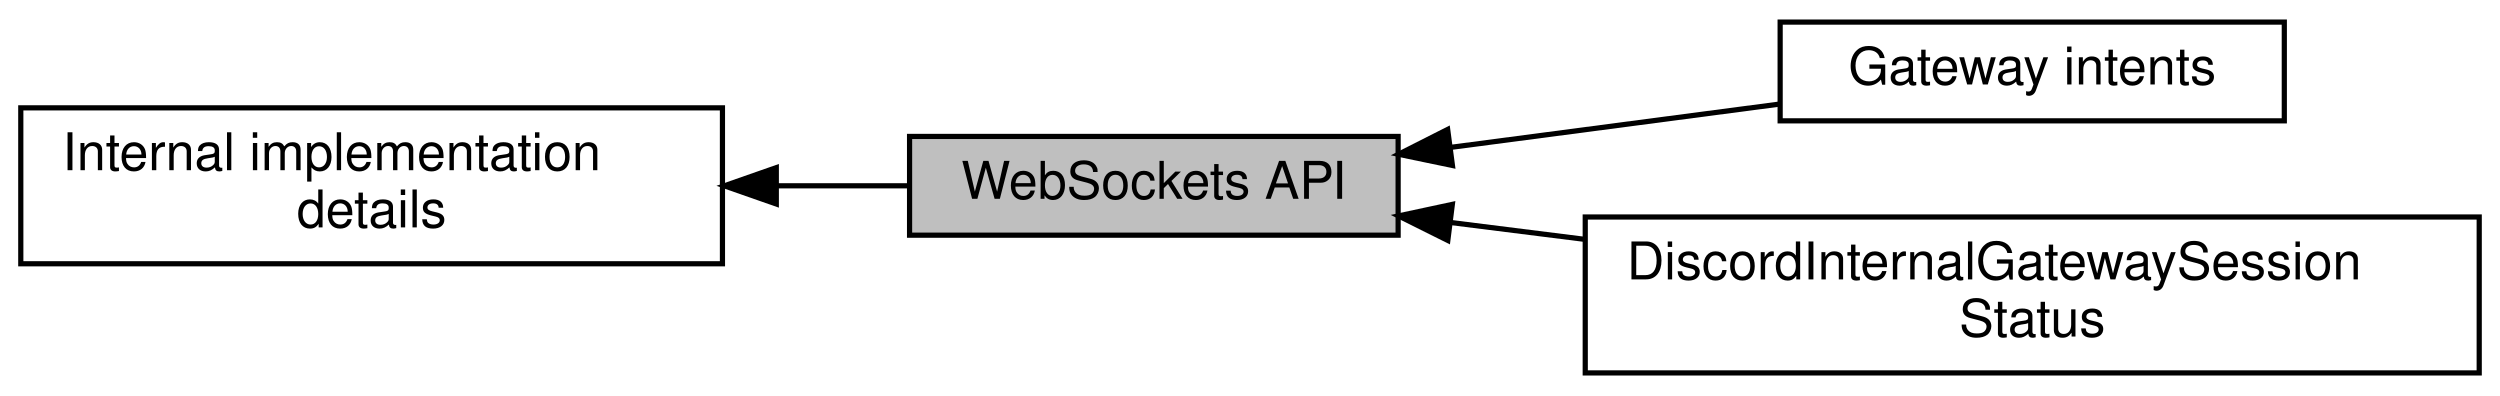
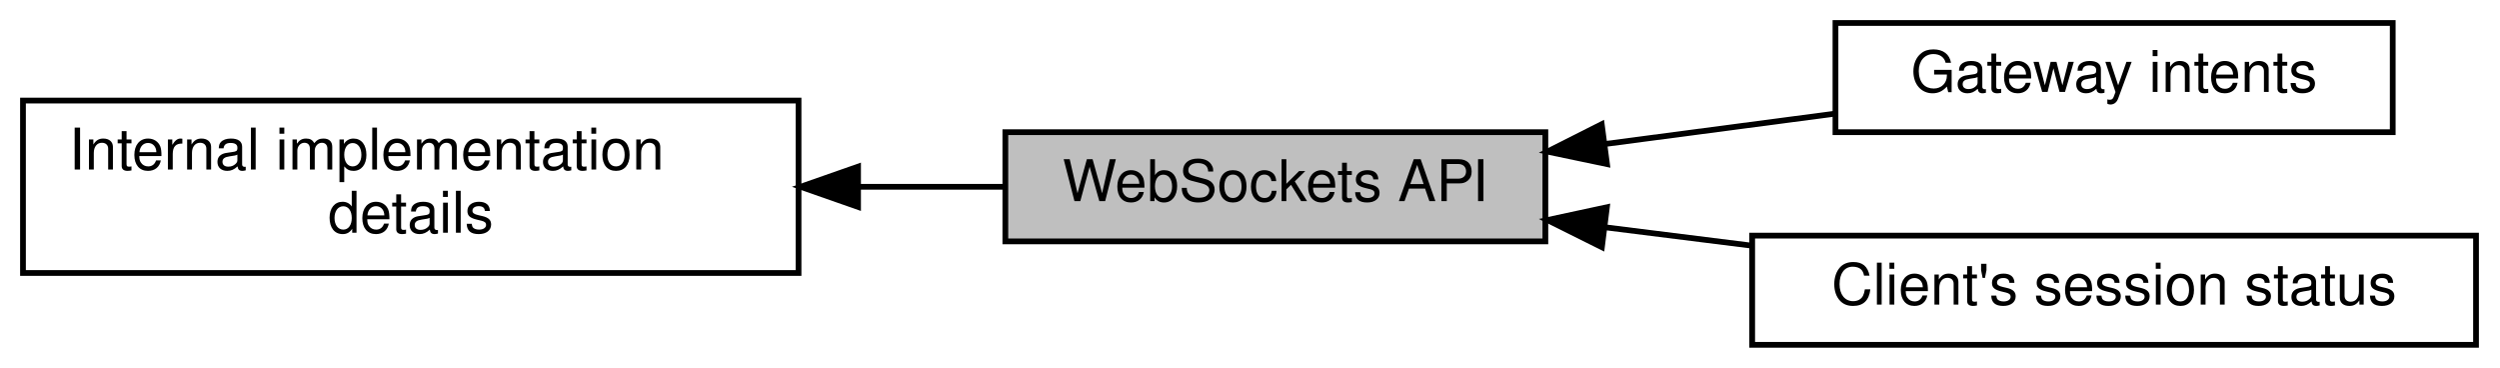
- <svg xmlns="http://www.w3.org/2000/svg" xmlns:xlink="http://www.w3.org/1999/xlink" width="481pt" height="76pt" viewBox="0.00 0.00 481.00 75.50">
-   <g id="graph0" class="graph" transform="scale(1 1) rotate(0) translate(4 71.5)">
+ <svg xmlns="http://www.w3.org/2000/svg" xmlns:xlink="http://www.w3.org/1999/xlink" width="435pt" height="64pt" viewBox="0.00 0.00 435.00 64.00">
+   <g id="graph0" class="graph" transform="scale(1 1) rotate(0) translate(4 60)">
    <g id="node1" class="node">
      <g id="a_node1">
        <a xlink:href="group__DiscordInternal.html" target="_top" xlink:title="Documentation useful when developing or debugging Concord itself.">
-           <polygon fill="none" stroke="black" points="135,-51 0,-51 0,-21 135,-21 135,-51" />
-           <text text-anchor="start" x="8" y="-39" font-family="Helvetica,sans-Serif" font-size="10.00">Internal implementation</text>
-           <text text-anchor="middle" x="67.5" y="-28" font-family="Helvetica,sans-Serif" font-size="10.00"> details</text>
+           <polygon fill="none" stroke="black" points="135,-42.5 0,-42.5 0,-12.5 135,-12.5 135,-42.5" />
+           <text text-anchor="start" x="8" y="-30.5" font-family="Helvetica,sans-Serif" font-size="10.00">Internal implementation</text>
+           <text text-anchor="middle" x="67.5" y="-19.5" font-family="Helvetica,sans-Serif" font-size="10.00"> details</text>
        </a>
      </g>
    </g>
    <g id="node2" class="node">
      <g id="a_node2">
        <a xlink:title="Wrapper to the Discord Gateway API.">
-           <polygon fill="#bfbfbf" stroke="black" points="265,-45.5 171,-45.5 171,-26.5 265,-26.5 265,-45.5" />
-           <text text-anchor="middle" x="218" y="-33.5" font-family="Helvetica,sans-Serif" font-size="10.00">WebSockets API</text>
+           <polygon fill="#bfbfbf" stroke="black" points="265,-37 171,-37 171,-18 265,-18 265,-37" />
+           <text text-anchor="middle" x="218" y="-25" font-family="Helvetica,sans-Serif" font-size="10.00">WebSockets API</text>
        </a>
      </g>
    </g>
    <g id="edge1" class="edge">
-       <path fill="none" stroke="black" d="M145.53,-36C154.2,-36 162.81,-36 170.9,-36" />
-       <polygon fill="black" stroke="black" points="145.36,-32.5 135.36,-36 145.36,-39.5 145.36,-32.5" />
+       <path fill="none" stroke="black" d="M145.53,-27.5C154.2,-27.5 162.81,-27.5 170.9,-27.5" />
+       <polygon fill="black" stroke="black" points="145.36,-24 135.36,-27.5 145.36,-31 145.36,-24" />
    </g>
    <g id="node3" class="node">
      <g id="a_node3">
        <a xlink:href="group__DiscordInternalGatewayIntents.html" target="_top" xlink:title="Events user is interested on listening to.">
-           <polygon fill="none" stroke="black" points="435.5,-67.5 338.5,-67.5 338.5,-48.5 435.5,-48.5 435.5,-67.5" />
-           <text text-anchor="middle" x="387" y="-55.5" font-family="Helvetica,sans-Serif" font-size="10.00">Gateway intents</text>
+           <polygon fill="none" stroke="black" points="412.5,-56 315.5,-56 315.5,-37 412.5,-37 412.5,-56" />
+           <text text-anchor="middle" x="364" y="-44" font-family="Helvetica,sans-Serif" font-size="10.00">Gateway intents</text>
        </a>
      </g>
    </g>
    <g id="edge3" class="edge">
-       <path fill="none" stroke="black" d="M275.22,-43.41C295.71,-46.11 318.66,-49.13 338.33,-51.72" />
-       <polygon fill="black" stroke="black" points="275.45,-39.91 265.08,-42.07 274.53,-46.85 275.45,-39.91" />
+       <path fill="none" stroke="black" d="M275.28,-34.93C288.49,-36.67 302.45,-38.51 315.25,-40.2" />
+       <polygon fill="black" stroke="black" points="275.73,-31.45 265.36,-33.62 274.81,-38.39 275.73,-31.45" />
    </g>
    <g id="node4" class="node">
      <g id="a_node4">
        <a xlink:href="group__DiscordInternalGatewaySessionStatus.html" target="_top" xlink:title="Client's session status.">
-           <polygon fill="none" stroke="black" points="473,-30 301,-30 301,0 473,0 473,-30" />
-           <text text-anchor="start" x="309" y="-18" font-family="Helvetica,sans-Serif" font-size="10.00">DiscordInternalGatewaySession</text>
-           <text text-anchor="middle" x="387" y="-7" font-family="Helvetica,sans-Serif" font-size="10.00">Status</text>
+           <polygon fill="none" stroke="black" points="427,-19 301,-19 301,0 427,0 427,-19" />
+           <text text-anchor="middle" x="364" y="-7" font-family="Helvetica,sans-Serif" font-size="10.00">Client's session status</text>
        </a>
      </g>
    </g>
    <g id="edge2" class="edge">
-       <path fill="none" stroke="black" d="M275.04,-28.95C283.41,-27.9 292.18,-26.8 300.98,-25.69" />
-       <polygon fill="black" stroke="black" points="274.56,-25.49 265.08,-30.21 275.43,-32.43 274.56,-25.49" />
+       <path fill="none" stroke="black" d="M275.41,-20.45C283.79,-19.4 292.48,-18.32 300.97,-17.25" />
+       <polygon fill="black" stroke="black" points="274.84,-16.99 265.36,-21.71 275.71,-23.94 274.84,-16.99" />
    </g>
  </g>
</svg>
